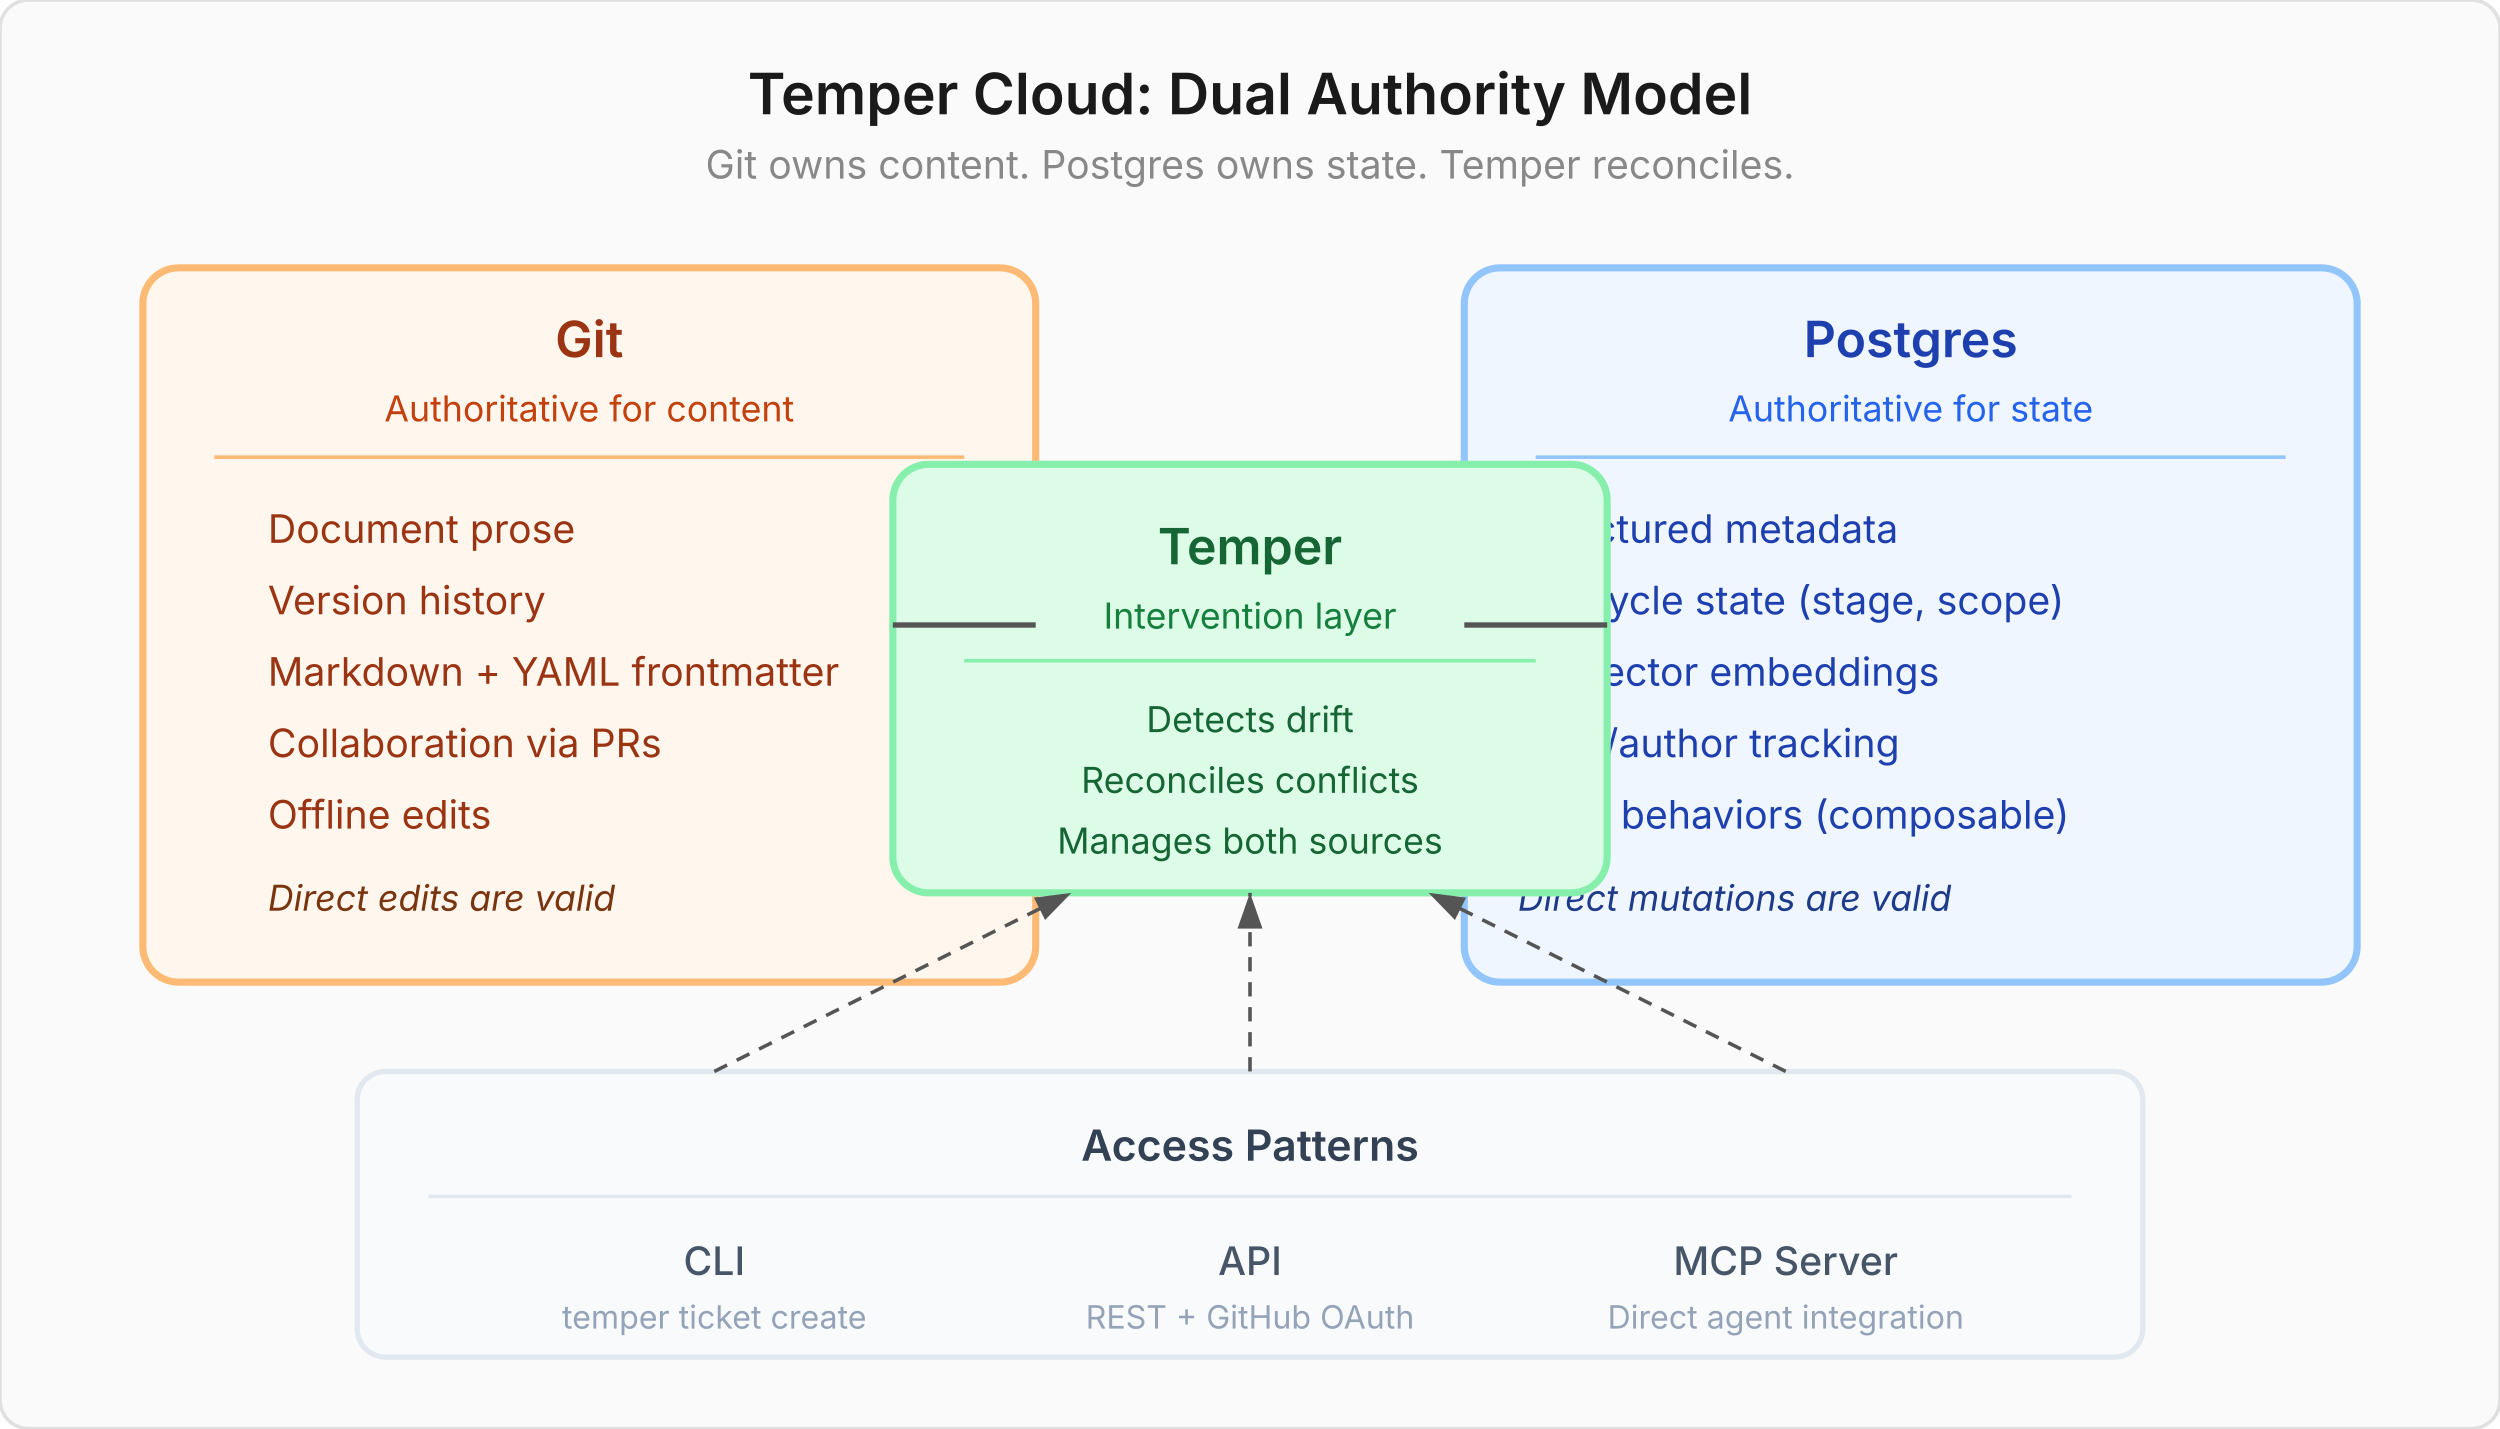
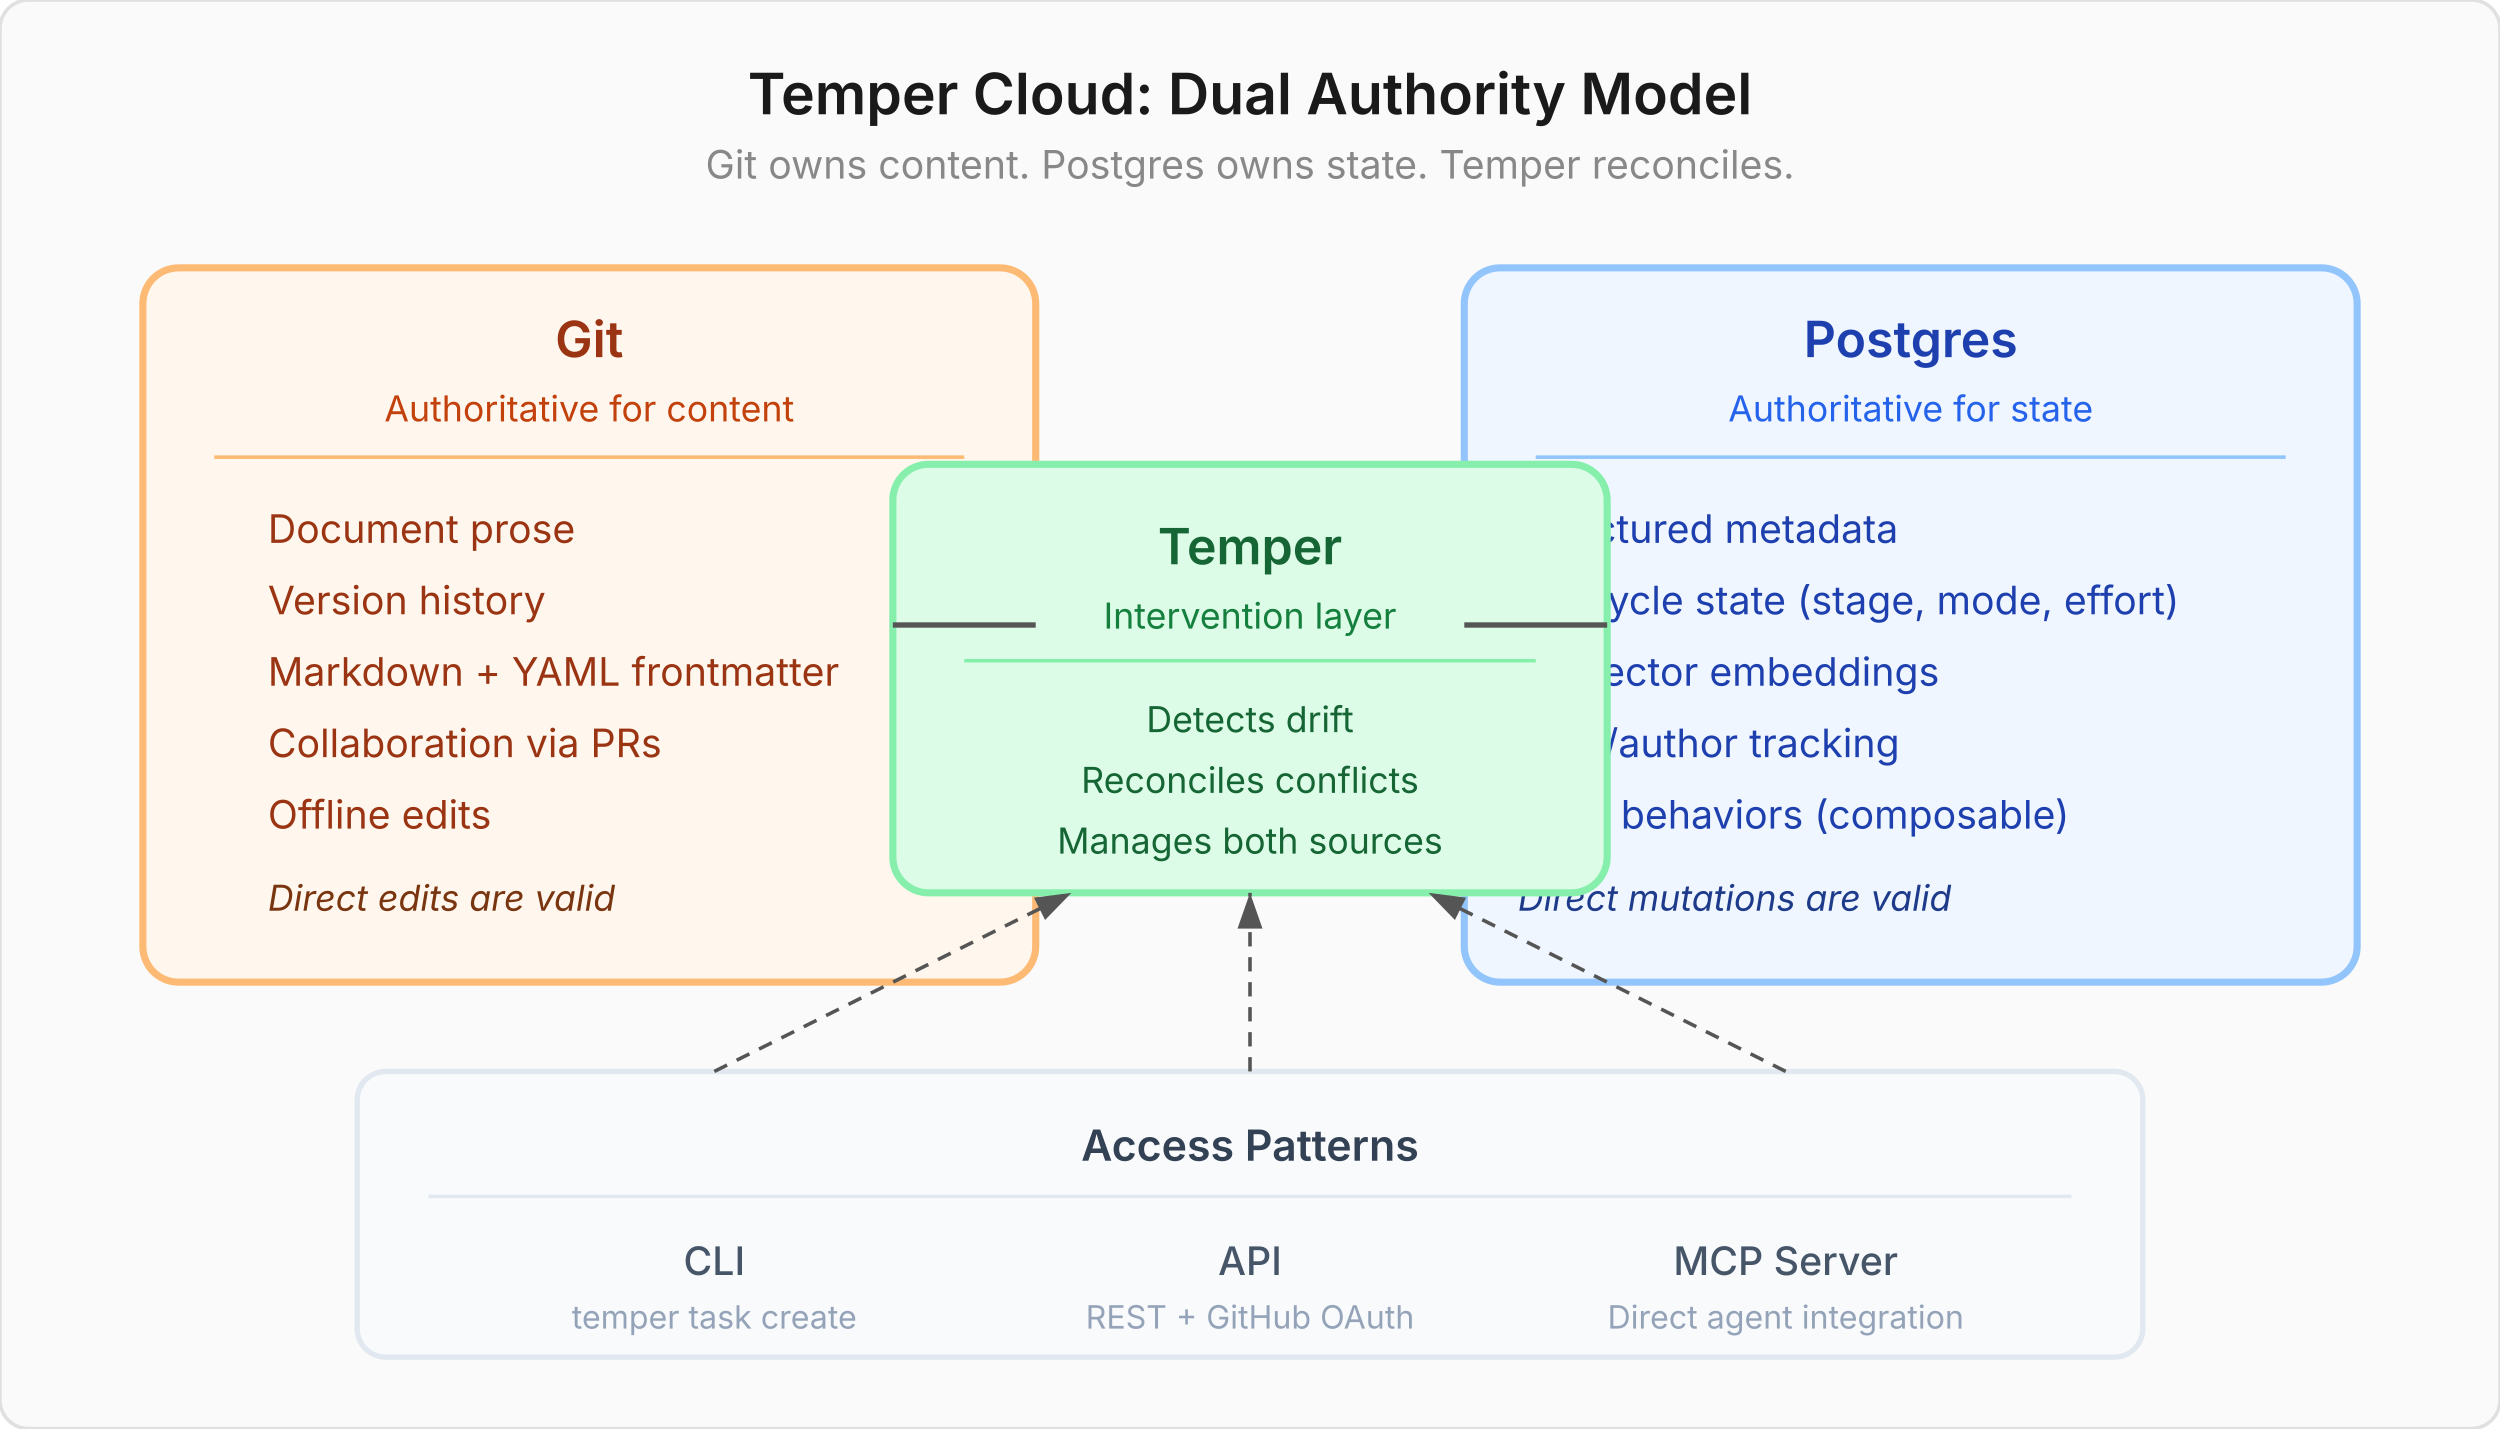
<svg xmlns="http://www.w3.org/2000/svg" viewBox="0 0 700 400" font-family="system-ui, -apple-system, sans-serif">
  <defs>
    <marker id="da-arrow" markerWidth="10" markerHeight="7" refX="10" refY="3.5" orient="auto">
      <polygon points="0 0, 10 3.5, 0 7" fill="#555" />
-     </marker>
-     <marker id="da-arrow-blue" markerWidth="10" markerHeight="7" refX="10" refY="3.5" orient="auto">
-       <polygon points="0 0, 10 3.5, 0 7" fill="#2563eb" />
    </marker>
  </defs>
  <rect width="700" height="400" rx="8" fill="#fafafa" stroke="#e0e0e0" stroke-width="1" />
  <text x="350" y="32" text-anchor="middle" font-size="16" font-weight="600" fill="#1a1a1a">Temper Cloud: Dual Authority Model</text>
  <text x="350" y="50" text-anchor="middle" font-size="11" fill="#888">Git owns content. Postgres owns state. Temper reconciles.</text>
  <rect x="40" y="75" width="250" height="200" rx="10" fill="#fff7ed" stroke="#fdba74" stroke-width="2" />
  <text x="165" y="100" text-anchor="middle" font-size="14" font-weight="600" fill="#9a3412">Git</text>
  <text x="165" y="118" text-anchor="middle" font-size="10" fill="#c2410c">Authoritative for content</text>
  <line x1="60" y1="128" x2="270" y2="128" stroke="#fdba74" stroke-width="1" />
  <text x="75" y="152" font-size="11" fill="#9a3412">Document prose</text>
  <text x="75" y="172" font-size="11" fill="#9a3412">Version history</text>
  <text x="75" y="192" font-size="11" fill="#9a3412">Markdown + YAML frontmatter</text>
  <text x="75" y="212" font-size="11" fill="#9a3412">Collaboration via PRs</text>
  <text x="75" y="232" font-size="11" fill="#9a3412">Offline edits</text>
  <text x="75" y="255" font-size="10" fill="#78350f" font-style="italic">Direct edits are valid</text>
  <rect x="410" y="75" width="250" height="200" rx="10" fill="#eff6ff" stroke="#93c5fd" stroke-width="2" />
  <text x="535" y="100" text-anchor="middle" font-size="14" font-weight="600" fill="#1e40af">Postgres</text>
  <text x="535" y="118" text-anchor="middle" font-size="10" fill="#2563eb">Authoritative for state</text>
  <line x1="430" y1="128" x2="640" y2="128" stroke="#93c5fd" stroke-width="1" />
  <text x="425" y="152" font-size="11" fill="#1e40af">Structured metadata</text>
-   <text x="425" y="172" font-size="11" fill="#1e40af">Lifecycle state (stage, scope)</text>
+   <text x="425" y="172" font-size="11" fill="#1e40af">Lifecycle state (stage, mode, effort)</text>
  <text x="425" y="192" font-size="11" fill="#1e40af">pg_vector embeddings</text>
  <text x="425" y="212" font-size="11" fill="#1e40af">User/author tracking</text>
  <text x="425" y="232" font-size="11" fill="#1e40af">Type behaviors (composable)</text>
  <text x="425" y="255" font-size="10" fill="#1e3a8a" font-style="italic">Direct mutations are valid</text>
  <rect x="250" y="130" width="200" height="120" rx="10" fill="#dcfce7" stroke="#86efac" stroke-width="2" />
  <text x="350" y="158" text-anchor="middle" font-size="14" font-weight="600" fill="#166534">Temper</text>
  <text x="350" y="176" text-anchor="middle" font-size="10" fill="#15803d">Intervention layer</text>
  <line x1="270" y1="185" x2="430" y2="185" stroke="#86efac" stroke-width="1" />
  <text x="350" y="205" text-anchor="middle" font-size="10" fill="#166534">Detects drift</text>
  <text x="350" y="222" text-anchor="middle" font-size="10" fill="#166534">Reconciles conflicts</text>
  <text x="350" y="239" text-anchor="middle" font-size="10" fill="#166534">Manages both sources</text>
  <line x1="250" y1="175" x2="290" y2="175" stroke="#555" stroke-width="1.5" />
  <line x1="410" y1="175" x2="450" y2="175" stroke="#555" stroke-width="1.5" />
  <rect x="100" y="300" width="500" height="80" rx="8" fill="#f8fafc" stroke="#e2e8f0" stroke-width="1.5" />
  <text x="350" y="325" text-anchor="middle" font-size="12" font-weight="600" fill="#334155">Access Patterns</text>
  <line x1="120" y1="335" x2="580" y2="335" stroke="#e2e8f0" stroke-width="1" />
  <text x="200" y="357" text-anchor="middle" font-size="11" font-weight="500" fill="#475569">CLI</text>
-   <text x="200" y="372" text-anchor="middle" font-size="9" fill="#94a3b8">temper ticket create</text>
+   <text x="200" y="372" text-anchor="middle" font-size="9" fill="#94a3b8">temper task create</text>
  <text x="350" y="357" text-anchor="middle" font-size="11" font-weight="500" fill="#475569">API</text>
  <text x="350" y="372" text-anchor="middle" font-size="9" fill="#94a3b8">REST + GitHub OAuth</text>
  <text x="500" y="357" text-anchor="middle" font-size="11" font-weight="500" fill="#475569">MCP Server</text>
  <text x="500" y="372" text-anchor="middle" font-size="9" fill="#94a3b8">Direct agent integration</text>
  <line x1="200" y1="300" x2="300" y2="250" stroke="#555" stroke-width="1" stroke-dasharray="4,3" marker-end="url(#da-arrow)" />
  <line x1="350" y1="300" x2="350" y2="250" stroke="#555" stroke-width="1" stroke-dasharray="4,3" marker-end="url(#da-arrow)" />
  <line x1="500" y1="300" x2="400" y2="250" stroke="#555" stroke-width="1" stroke-dasharray="4,3" marker-end="url(#da-arrow)" />
</svg>
